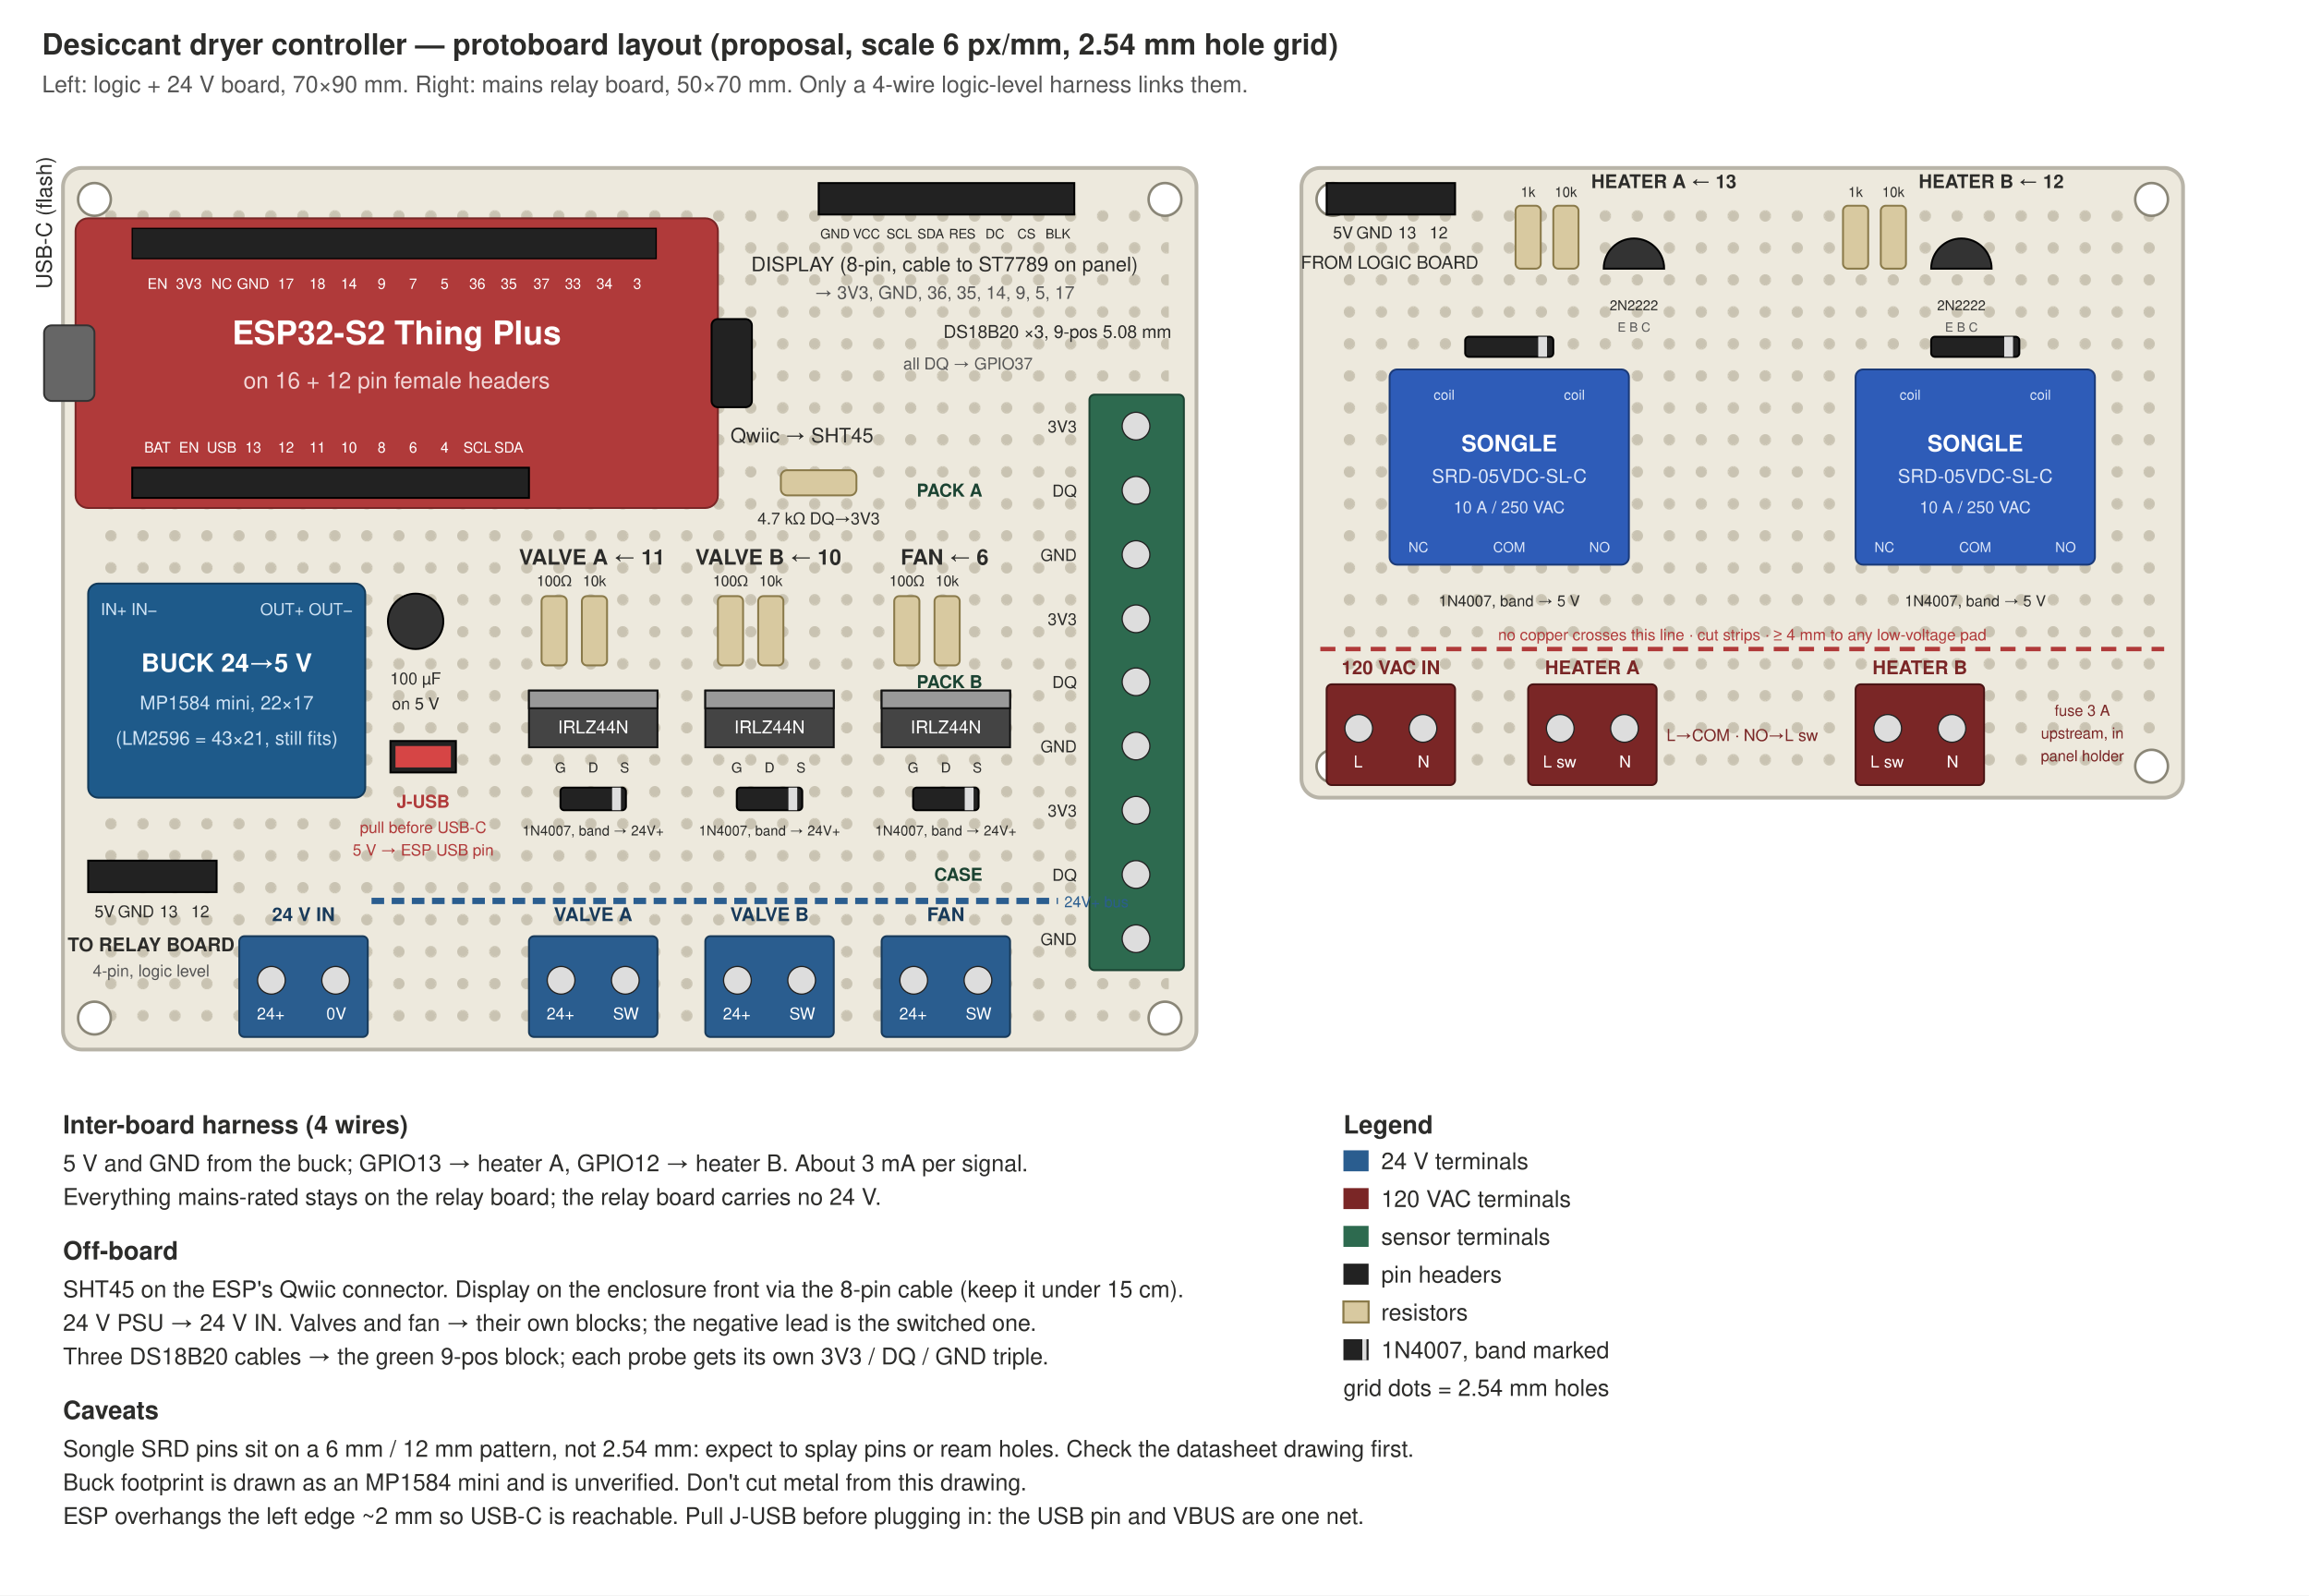
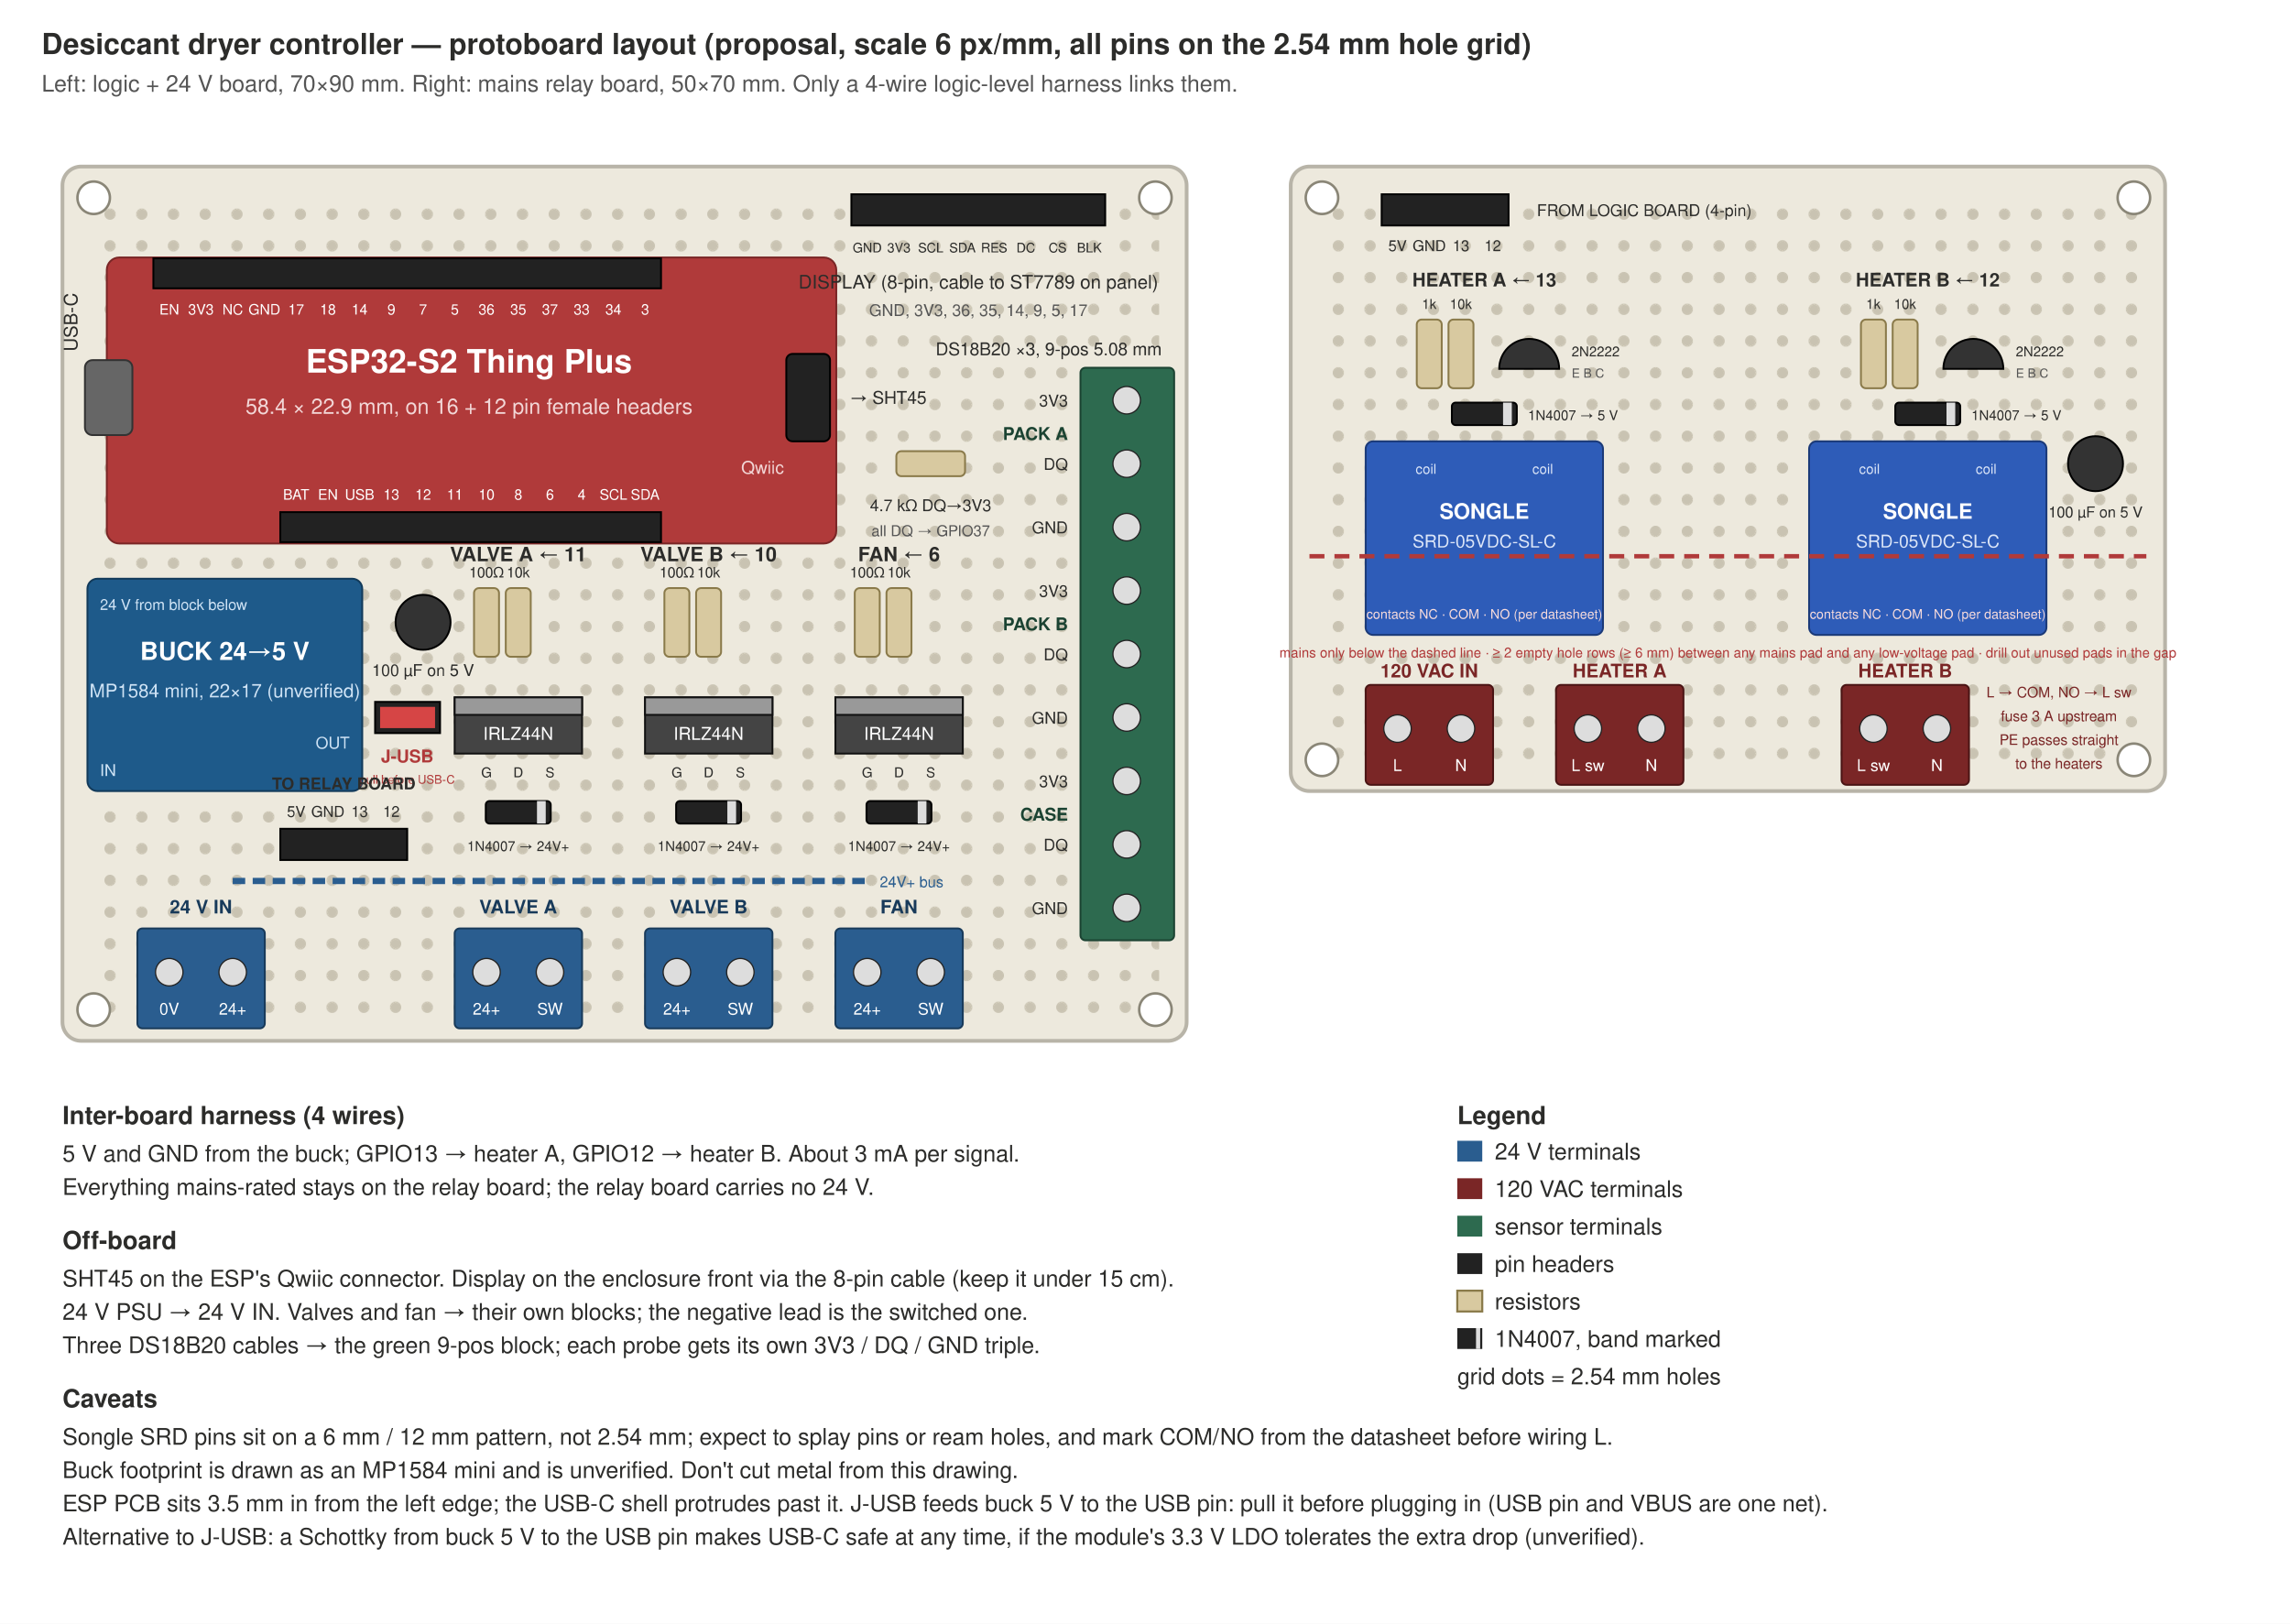
- <svg xmlns="http://www.w3.org/2000/svg" width="1100" height="760" viewBox="0 0 1100 760" font-family="Helvetica, Arial, sans-serif">
+ <svg xmlns="http://www.w3.org/2000/svg" width="1100" height="780" viewBox="0 0 1100 780" font-family="Helvetica, Arial, sans-serif">
  <defs>
    <pattern id="holes" x="0" y="0" width="2.54" height="2.54" patternUnits="userSpaceOnUse">
      <circle cx="1.27" cy="1.27" r="0.45" fill="#C9C3B2" />
    </pattern>
-     <marker id="arr" markerWidth="4" markerHeight="4" refX="3" refY="2" orient="auto">
-       <path d="M0,0 L4,2 L0,4 z" fill="#2C2C2A" />
-     </marker>
+     <g id="tb2">
+       <rect x="-2.55" y="-3.5" width="10.2" height="8" rx="0.4" fill="#2A5D8F" stroke="#183A5A" />
+       <circle cx="0" cy="0" r="1.1" fill="#DDD" stroke="#222" stroke-width="0.1" />
+       <circle cx="5.08" cy="0" r="1.1" fill="#DDD" stroke="#222" stroke-width="0.1" />
+     </g>
+     <g id="tbm">
+       <rect x="-2.55" y="-3.5" width="10.2" height="8" rx="0.4" fill="#7A2626" stroke="#4A1414" />
+       <circle cx="0" cy="0" r="1.1" fill="#DDD" stroke="#222" stroke-width="0.1" />
+       <circle cx="5.08" cy="0" r="1.1" fill="#DDD" stroke="#222" stroke-width="0.1" />
+     </g>
+     <g id="res">
+       <rect x="-1" y="-2.75" width="2" height="5.5" rx="0.4" fill="#D8C9A0" stroke="#8A7A4A" />
+     </g>
+     <g id="dio">
+       <rect x="-2.6" y="-0.9" width="5.2" height="1.8" rx="0.3" fill="#222" stroke="#000" />
+       <rect x="1.5" y="-0.9" width="0.7" height="1.8" fill="#DDD" />
+     </g>
    <g id="fet">
-       <rect x="0" y="0" width="2" height="5.5" rx="0.4" fill="#D8C9A0" stroke="#8A7A4A" />
-       <rect x="3.2" y="0" width="2" height="5.5" rx="0.4" fill="#D8C9A0" stroke="#8A7A4A" />
-       <text x="1" y="-0.8" font-size="1.15" text-anchor="middle" fill="#2C2C2A">100Ω</text>
-       <text x="4.2" y="-0.8" font-size="1.15" text-anchor="middle" fill="#2C2C2A">10k</text>
-       <rect x="-1" y="7.5" width="10.2" height="4.5" fill="#444" stroke="#111" />
-       <rect x="-1" y="7.5" width="10.2" height="1.4" fill="#999" stroke="#111" />
-       <text x="4.1" y="10.9" font-size="1.4" text-anchor="middle" fill="#FFF">IRLZ44N</text>
-       <text x="1.5" y="14" font-size="1.1" text-anchor="middle" fill="#2C2C2A">G</text>
-       <text x="4.1" y="14" font-size="1.1" text-anchor="middle" fill="#2C2C2A">D</text>
-       <text x="6.6" y="14" font-size="1.1" text-anchor="middle" fill="#2C2C2A">S</text>
-       <rect x="1.5" y="15.2" width="5.2" height="1.8" rx="0.3" fill="#222" stroke="#000" />
-       <rect x="5.6" y="15.2" width="0.7" height="1.8" fill="#DDD" />
-       <text x="4.1" y="19" font-size="1.1" text-anchor="middle" fill="#2C2C2A">1N4007, band → 24V+</text>
-     </g>
-     <g id="tb2">
-       <rect x="0" y="0" width="10.2" height="8" rx="0.4" fill="#2A5D8F" stroke="#183A5A" />
-       <circle cx="2.55" cy="3.5" r="1.1" fill="#DDD" stroke="#222" stroke-width="0.1" />
-       <circle cx="7.65" cy="3.5" r="1.1" fill="#DDD" stroke="#222" stroke-width="0.1" />
+       <use href="#res" x="0" y="0" />
+       <use href="#res" x="2.54" y="0" />
+       <text x="0" y="-3.6" font-size="1.15" text-anchor="middle" fill="#2C2C2A">100Ω</text>
+       <text x="2.54" y="-3.6" font-size="1.15" text-anchor="middle" fill="#2C2C2A">10k</text>
+       <rect x="-2.55" y="6" width="10.2" height="4.5" fill="#444" stroke="#111" />
+       <rect x="-2.55" y="6" width="10.2" height="1.4" fill="#999" stroke="#111" />
+       <text x="2.54" y="9.4" font-size="1.4" text-anchor="middle" fill="#FFF">IRLZ44N</text>
+       <text x="0" y="12.4" font-size="1.1" text-anchor="middle" fill="#2C2C2A">G</text>
+       <text x="2.54" y="12.4" font-size="1.1" text-anchor="middle" fill="#2C2C2A">D</text>
+       <text x="5.08" y="12.4" font-size="1.1" text-anchor="middle" fill="#2C2C2A">S</text>
+       <use href="#dio" x="2.54" y="15.2" />
+       <text x="2.54" y="18.3" font-size="1.1" text-anchor="middle" fill="#2C2C2A">1N4007 → 24V+</text>
    </g>
    <g id="npn">
-       <rect x="0" y="0" width="2" height="5" rx="0.4" fill="#D8C9A0" stroke="#8A7A4A" />
-       <rect x="3" y="0" width="2" height="5" rx="0.4" fill="#D8C9A0" stroke="#8A7A4A" />
-       <text x="1" y="-0.7" font-size="1.1" text-anchor="middle" fill="#2C2C2A">1k</text>
-       <text x="4" y="-0.7" font-size="1.1" text-anchor="middle" fill="#2C2C2A">10k</text>
-       <path d="M7,5 a2.4,2.4 0 1,1 4.8,0 L7,5 z" fill="#333" stroke="#000" />
-       <text x="9.4" y="8.3" font-size="1.1" text-anchor="middle" fill="#2C2C2A">2N2222</text>
-       <text x="9.4" y="10" font-size="1" text-anchor="middle" fill="#555">E B C</text>
+       <use href="#res" x="0" y="0" />
+       <use href="#res" x="2.54" y="0" />
+       <text x="0" y="-3.6" font-size="1.1" text-anchor="middle" fill="#2C2C2A">1k</text>
+       <text x="2.54" y="-3.6" font-size="1.1" text-anchor="middle" fill="#2C2C2A">10k</text>
+       <path d="M5.6,1.2 a2.4,2.4 0 1,1 4.8,0 z" fill="#333" stroke="#000" />
+       <text x="11.4" y="0.2" font-size="1.1" fill="#2C2C2A">2N2222</text>
+       <text x="11.4" y="1.9" font-size="1" fill="#555">E B C</text>
    </g>
    <g id="relay">
      <rect x="0" y="0" width="19" height="15.5" rx="0.6" fill="#2E5CB8" stroke="#1B3A78" />
-       <text x="9.5" y="6.5" font-size="1.8" font-weight="bold" text-anchor="middle" fill="#FFF">SONGLE</text>
-       <text x="9.5" y="9" font-size="1.5" text-anchor="middle" fill="#DCE6F8">SRD-05VDC-SL-C</text>
-       <text x="9.5" y="11.4" font-size="1.3" text-anchor="middle" fill="#DCE6F8">10 A / 250 VAC</text>
-       <text x="3.5" y="2.4" font-size="1.1" fill="#DCE6F8">coil</text>
-       <text x="15.5" y="2.4" font-size="1.1" fill="#DCE6F8" text-anchor="end">coil</text>
-       <text x="1.5" y="14.5" font-size="1.1" fill="#DCE6F8">NC</text>
-       <text x="9.5" y="14.5" font-size="1.1" fill="#DCE6F8" text-anchor="middle">COM</text>
-       <text x="17.5" y="14.5" font-size="1.1" fill="#DCE6F8" text-anchor="end">NO</text>
-       <rect x="6" y="-2.6" width="7" height="1.6" rx="0.3" fill="#222" stroke="#000" />
-       <rect x="11.8" y="-2.6" width="0.7" height="1.6" fill="#DDD" />
-     </g>
-     <g id="tbm">
-       <rect x="0" y="0" width="10.2" height="8" rx="0.4" fill="#7A2626" stroke="#4A1414" />
-       <circle cx="2.55" cy="3.5" r="1.1" fill="#DDD" stroke="#222" stroke-width="0.1" />
-       <circle cx="7.65" cy="3.5" r="1.1" fill="#DDD" stroke="#222" stroke-width="0.1" />
+       <text x="9.5" y="6.2" font-size="1.7" font-weight="bold" text-anchor="middle" fill="#FFF">SONGLE</text>
+       <text x="9.5" y="8.5" font-size="1.4" text-anchor="middle" fill="#DCE6F8">SRD-05VDC-SL-C</text>
+       <text x="4" y="2.6" font-size="1.1" fill="#DCE6F8">coil</text>
+       <text x="15" y="2.6" font-size="1.1" fill="#DCE6F8" text-anchor="end">coil</text>
+       <text x="9.5" y="14.2" font-size="1.05" fill="#F8DCDC" text-anchor="middle">contacts NC · COM · NO (per datasheet)</text>
    </g>
  </defs>
-   <rect width="1100" height="760" fill="#FFFFFF" />
-   <text x="20" y="26" font-size="14" font-weight="bold" fill="#2C2C2A">Desiccant dryer controller — protoboard layout (proposal, scale 6 px/mm, 2.54 mm hole grid)</text>
+   <rect width="1100" height="780" fill="#FFFFFF" />
+   <text x="20" y="26" font-size="14" font-weight="bold" fill="#2C2C2A">Desiccant dryer controller — protoboard layout (proposal, scale 6 px/mm, all pins on the 2.54 mm hole grid)</text>
  <text x="20" y="44" font-size="11" fill="#555">Left: logic + 24 V board, 70×90 mm.  Right: mains relay board, 50×70 mm.  Only a 4-wire logic-level harness links them.</text>
  <g transform="translate(30,80) scale(6)" stroke-width="0.15">
    <rect x="0" y="0" width="90" height="70" rx="1.5" fill="#EDE9DD" stroke="#B8B4A8" stroke-width="0.3" />
    <rect x="2.2" y="2.2" width="85.6" height="65.6" fill="url(#holes)" />
-     <g fill="#FFFFFF" stroke="#8A8677" stroke-width="0.2">
+     <g fill="#FFF" stroke="#8A8677" stroke-width="0.2">
      <circle cx="2.5" cy="2.5" r="1.3" />
      <circle cx="87.5" cy="2.5" r="1.3" />
      <circle cx="2.5" cy="67.5" r="1.3" />
      <circle cx="87.5" cy="67.5" r="1.3" />
    </g>
-     <rect x="1" y="4" width="51" height="23" rx="1" fill="#B03A3A" stroke="#7A2626" />
-     <rect x="-1.5" y="12.5" width="4" height="6" rx="0.6" fill="#666" stroke="#333" />
-     <text x="-0.9" y="9.6" font-size="1.7" fill="#2C2C2A" transform="rotate(-90 -0.9 9.6)" text-anchor="start">USB-C (flash)</text>
-     <rect x="51.5" y="12" width="3.2" height="7" rx="0.5" fill="#222" stroke="#000" />
-     <text x="53" y="21.8" font-size="1.6" fill="#2C2C2A">Qwiic → SHT45</text>
-     <text x="26.5" y="14" text-anchor="middle" font-size="2.6" font-weight="bold" fill="#FFF">ESP32-S2 Thing Plus</text>
-     <text x="26.5" y="17.5" text-anchor="middle" font-size="1.8" fill="#F2D6D6">on 16 + 12 pin female headers</text>
-     <g fill="#E6E6E6" stroke="#555" stroke-width="0.1">
-       <rect x="5.5" y="4.8" width="41.6" height="2.4" fill="#222" stroke="#000" />
-     </g>
+     <rect x="3.55" y="7.28" width="58.4" height="22.9" rx="1" fill="#B03A3A" stroke="#7A2626" />
+     <rect x="1.8" y="15.5" width="3.8" height="6" rx="0.6" fill="#666" stroke="#333" />
+     <text x="1.2" y="14.8" font-size="1.5" fill="#2C2C2A" transform="rotate(-90 1.2 14.8)">USB-C</text>
+     <rect x="57.95" y="15" width="3.5" height="7" rx="0.5" fill="#222" stroke="#000" />
+     <text x="56.05" y="24.6" font-size="1.4" fill="#F2D6D6" text-anchor="middle">Qwiic</text>
+     <text x="32.55" y="16.5" text-anchor="middle" font-size="2.6" font-weight="bold" fill="#FFF">ESP32-S2 Thing Plus</text>
+     <text x="32.55" y="19.8" text-anchor="middle" font-size="1.7" fill="#F2D6D6">58.4 × 22.9 mm, on 16 + 12 pin female headers</text>
+     <rect x="7.28" y="7.35" width="40.64" height="2.4" fill="#222" stroke="#000" />
    <g font-size="1.15" fill="#FFF" text-anchor="middle">
-       <text x="7.5" y="9.6">EN</text>
-       <text x="10" y="9.6">3V3</text>
-       <text x="12.6" y="9.6">NC</text>
-       <text x="15.1" y="9.6">GND</text>
-       <text x="17.7" y="9.6">17</text>
-       <text x="20.2" y="9.6">18</text>
-       <text x="22.7" y="9.6">14</text>
-       <text x="25.3" y="9.6">9</text>
-       <text x="27.8" y="9.6">7</text>
-       <text x="30.3" y="9.6">5</text>
-       <text x="32.9" y="9.6">36</text>
-       <text x="35.4" y="9.6">35</text>
-       <text x="38" y="9.6">37</text>
-       <text x="40.5" y="9.6">33</text>
-       <text x="43" y="9.6">34</text>
-       <text x="45.6" y="9.6">3</text>
-     </g>
-     <rect x="5.5" y="23.8" width="31.5" height="2.4" fill="#222" stroke="#000" />
+       <text x="8.55" y="11.85">EN</text>
+       <text x="11.09" y="11.85">3V3</text>
+       <text x="13.63" y="11.85">NC</text>
+       <text x="16.17" y="11.85">GND</text>
+       <text x="18.71" y="11.85">17</text>
+       <text x="21.25" y="11.85">18</text>
+       <text x="23.79" y="11.85">14</text>
+       <text x="26.33" y="11.85">9</text>
+       <text x="28.87" y="11.85">7</text>
+       <text x="31.41" y="11.85">5</text>
+       <text x="33.95" y="11.85">36</text>
+       <text x="36.49" y="11.85">35</text>
+       <text x="39.03" y="11.85">37</text>
+       <text x="41.57" y="11.85">33</text>
+       <text x="44.11" y="11.85">34</text>
+       <text x="46.65" y="11.85">3</text>
+     </g>
+     <rect x="17.44" y="27.67" width="30.48" height="2.4" fill="#222" stroke="#000" />
    <g font-size="1.15" fill="#FFF" text-anchor="middle">
-       <text x="7.5" y="22.6">BAT</text>
-       <text x="10" y="22.6">EN</text>
-       <text x="12.6" y="22.6">USB</text>
-       <text x="15.1" y="22.6">13</text>
-       <text x="17.7" y="22.6">12</text>
-       <text x="20.2" y="22.6">11</text>
-       <text x="22.7" y="22.6">10</text>
-       <text x="25.3" y="22.6">8</text>
-       <text x="27.8" y="22.6">6</text>
-       <text x="30.3" y="22.6">4</text>
-       <text x="32.9" y="22.6">SCL</text>
-       <text x="35.4" y="22.6">SDA</text>
-     </g>
-     <rect x="60" y="1.2" width="20.3" height="2.5" fill="#222" stroke="#000" />
+       <text x="18.71" y="26.67">BAT</text>
+       <text x="21.25" y="26.67">EN</text>
+       <text x="23.79" y="26.67">USB</text>
+       <text x="26.33" y="26.67">13</text>
+       <text x="28.87" y="26.67">12</text>
+       <text x="31.41" y="26.67">11</text>
+       <text x="33.95" y="26.67">10</text>
+       <text x="36.49" y="26.67">8</text>
+       <text x="39.03" y="26.67">6</text>
+       <text x="41.57" y="26.67">4</text>
+       <text x="44.11" y="26.67">SCL</text>
+       <text x="46.65" y="26.67">SDA</text>
+     </g>
+     <text x="63.05" y="19" font-size="1.4" fill="#2C2C2A">→ SHT45</text>
+     <rect x="63.16" y="2.22" width="20.32" height="2.5" fill="#222" stroke="#000" />
    <g font-size="1.05" fill="#2C2C2A" text-anchor="middle">
-       <text x="61.3" y="5.6">GND</text>
-       <text x="63.8" y="5.6">VCC</text>
-       <text x="66.4" y="5.6">SCL</text>
-       <text x="68.9" y="5.6">SDA</text>
-       <text x="71.4" y="5.6">RES</text>
-       <text x="74" y="5.6">DC</text>
-       <text x="76.5" y="5.6">CS</text>
-       <text x="79" y="5.6">BLK</text>
-     </g>
-     <text x="70" y="8.2" font-size="1.6" text-anchor="middle" fill="#2C2C2A">DISPLAY (8-pin, cable to ST7789 on panel)</text>
-     <text x="70" y="10.4" font-size="1.4" text-anchor="middle" fill="#555">→ 3V3, GND, 36, 35, 14, 9, 5, 17</text>
-     <rect x="81.5" y="18" width="7.5" height="45.7" rx="0.4" fill="#2D6A4F" stroke="#1B4332" />
+       <text x="64.43" y="6.87">GND</text>
+       <text x="66.97" y="6.87">3V3</text>
+       <text x="69.51" y="6.87">SCL</text>
+       <text x="72.05" y="6.87">SDA</text>
+       <text x="74.59" y="6.87">RES</text>
+       <text x="77.13" y="6.87">DC</text>
+       <text x="79.67" y="6.87">CS</text>
+       <text x="82.21" y="6.87">BLK</text>
+     </g>
+     <text x="73.32" y="9.77" font-size="1.5" text-anchor="middle" fill="#2C2C2A">DISPLAY (8-pin, cable to ST7789 on panel)</text>
+     <text x="73.32" y="11.97" font-size="1.3" text-anchor="middle" fill="#555">GND, 3V3, 36, 35, 14, 9, 5, 17</text>
+     <rect x="81.5" y="16.11" width="7.5" height="45.84" rx="0.4" fill="#2D6A4F" stroke="#1B4332" />
    <g fill="#DDD" stroke="#222" stroke-width="0.1">
-       <circle cx="85.2" cy="20.5" r="1.1" />
-       <circle cx="85.2" cy="25.6" r="1.1" />
-       <circle cx="85.2" cy="30.7" r="1.1" />
-       <circle cx="85.2" cy="35.8" r="1.1" />
-       <circle cx="85.2" cy="40.8" r="1.1" />
-       <circle cx="85.2" cy="45.9" r="1.1" />
-       <circle cx="85.2" cy="51" r="1.1" />
-       <circle cx="85.2" cy="56.1" r="1.1" />
-       <circle cx="85.2" cy="61.2" r="1.1" />
+       <circle cx="85.2" cy="18.71" r="1.1" />
+       <circle cx="85.2" cy="23.79" r="1.1" />
+       <circle cx="85.2" cy="28.87" r="1.1" />
+       <circle cx="85.2" cy="33.95" r="1.1" />
+       <circle cx="85.2" cy="39.03" r="1.1" />
+       <circle cx="85.2" cy="44.11" r="1.1" />
+       <circle cx="85.2" cy="49.19" r="1.1" />
+       <circle cx="85.2" cy="54.27" r="1.1" />
+       <circle cx="85.2" cy="59.35" r="1.1" />
    </g>
    <g font-size="1.3" fill="#2C2C2A" text-anchor="end">
-       <text x="80.5" y="21">3V3</text>
-       <text x="80.5" y="26.1">DQ</text>
-       <text x="80.5" y="31.2">GND</text>
-       <text x="80.5" y="36.3">3V3</text>
-       <text x="80.5" y="41.3">DQ</text>
-       <text x="80.5" y="46.4">GND</text>
-       <text x="80.5" y="51.5">3V3</text>
-       <text x="80.5" y="56.6">DQ</text>
-       <text x="80.5" y="61.7">GND</text>
+       <text x="80.5" y="19.21">3V3</text>
+       <text x="80.5" y="24.29">DQ</text>
+       <text x="80.5" y="29.37">GND</text>
+       <text x="80.5" y="34.45">3V3</text>
+       <text x="80.5" y="39.53">DQ</text>
+       <text x="80.5" y="44.61">GND</text>
+       <text x="80.5" y="49.69">3V3</text>
+       <text x="80.5" y="54.77">DQ</text>
+       <text x="80.5" y="59.85">GND</text>
    </g>
    <g font-size="1.4" fill="#1B4332" font-weight="bold" text-anchor="end">
-       <text x="73" y="26.1">PACK A</text>
-       <text x="73" y="41.3">PACK B</text>
-       <text x="73" y="56.6">CASE</text>
-     </g>
-     <text x="88" y="13.5" font-size="1.4" text-anchor="end" fill="#2C2C2A">DS18B20 ×3, 9-pos 5.08 mm</text>
-     <rect x="57" y="24" width="6" height="2" rx="0.5" fill="#D8C9A0" stroke="#8A7A4A" />
-     <text x="60" y="28.3" font-size="1.3" text-anchor="middle" fill="#2C2C2A">4.7 kΩ DQ→3V3</text>
-     <text x="77" y="16" font-size="1.3" text-anchor="end" fill="#555">all DQ → GPIO37</text>
+       <text x="80.5" y="21.89">PACK A</text>
+       <text x="80.5" y="37.13">PACK B</text>
+       <text x="80.5" y="52.37">CASE</text>
+     </g>
+     <text x="88" y="15.11" font-size="1.4" text-anchor="end" fill="#2C2C2A">DS18B20 ×3, 9-pos 5.08 mm</text>
+     <use href="#res" x="69.51" y="23.79" transform="rotate(90 69.51 23.79)" />
+     <text x="69.51" y="27.59" font-size="1.3" text-anchor="middle" fill="#2C2C2A">4.7 kΩ DQ→3V3</text>
+     <text x="69.51" y="29.59" font-size="1.2" text-anchor="middle" fill="#555">all DQ → GPIO37</text>
    <rect x="2" y="33" width="22" height="17" rx="0.8" fill="#1E5A8A" stroke="#123A5A" />
-     <text x="13" y="40" text-anchor="middle" font-size="2" font-weight="bold" fill="#FFF">BUCK 24→5 V</text>
-     <text x="13" y="43" text-anchor="middle" font-size="1.5" fill="#CFE3F5">MP1584 mini, 22×17</text>
-     <text x="13" y="45.8" text-anchor="middle" font-size="1.5" fill="#CFE3F5">(LM2596 = 43×21, still fits)</text>
-     <text x="3" y="35.5" font-size="1.3" fill="#CFE3F5">IN+ IN−</text>
-     <text x="23" y="35.5" font-size="1.3" fill="#CFE3F5" text-anchor="end">OUT+ OUT−</text>
-     <circle cx="28" cy="36" r="2.2" fill="#333" stroke="#000" />
-     <text x="28" y="41" text-anchor="middle" font-size="1.3" fill="#2C2C2A">100 µF</text>
-     <text x="28" y="43" text-anchor="middle" font-size="1.3" fill="#2C2C2A">on 5 V</text>
-     <rect x="26" y="45.5" width="5.2" height="2.5" fill="#222" stroke="#000" />
-     <rect x="26.4" y="45.9" width="4.4" height="1.7" fill="#D64545" />
-     <text x="28.6" y="50.8" text-anchor="middle" font-size="1.4" font-weight="bold" fill="#B03A3A">J-USB</text>
-     <text x="28.6" y="52.8" text-anchor="middle" font-size="1.25" fill="#B03A3A">pull before USB-C</text>
-     <text x="28.6" y="54.6" text-anchor="middle" font-size="1.25" fill="#B03A3A">5 V → ESP USB pin</text>
-     <rect x="2" y="55" width="10.2" height="2.5" fill="#222" stroke="#000" />
-     <g font-size="1.3" fill="#2C2C2A" text-anchor="middle">
-       <text x="3.3" y="59.5">5V</text>
-       <text x="5.8" y="59.5">GND</text>
-       <text x="8.4" y="59.5">13</text>
-       <text x="10.9" y="59.5">12</text>
-     </g>
-     <text x="7" y="62.2" text-anchor="middle" font-size="1.5" font-weight="bold" fill="#2C2C2A">TO RELAY BOARD</text>
-     <text x="7" y="64.2" text-anchor="middle" font-size="1.3" fill="#555">4-pin, logic level</text>
-     <use href="#fet" x="38" y="34" />
-     <use href="#fet" x="52" y="34" />
-     <use href="#fet" x="66" y="34" />
-     <text x="42" y="31.5" font-size="1.7" font-weight="bold" text-anchor="middle" fill="#2C2C2A">VALVE A ← 11</text>
-     <text x="56" y="31.5" font-size="1.7" font-weight="bold" text-anchor="middle" fill="#2C2C2A">VALVE B ← 10</text>
-     <text x="70" y="31.5" font-size="1.7" font-weight="bold" text-anchor="middle" fill="#2C2C2A">FAN ← 6</text>
-     <use href="#tb2" x="14" y="61" />
-     <use href="#tb2" x="37" y="61" />
-     <use href="#tb2" x="51" y="61" />
-     <use href="#tb2" x="65" y="61" />
-     <g font-size="1.3" fill="#FFF" text-anchor="middle">
-       <text x="16.5" y="67.6">24+</text>
-       <text x="21.7" y="67.6">0V</text>
-       <text x="39.5" y="67.6">24+</text>
-       <text x="44.7" y="67.6">SW</text>
-       <text x="53.5" y="67.6">24+</text>
-       <text x="58.7" y="67.6">SW</text>
-       <text x="67.5" y="67.6">24+</text>
-       <text x="72.7" y="67.6">SW</text>
-     </g>
-     <g font-size="1.5" font-weight="bold" fill="#183A5A" text-anchor="middle">
-       <text x="19.1" y="59.8">24 V IN</text>
-       <text x="42.1" y="59.8">VALVE A</text>
-       <text x="56.1" y="59.8">VALVE B</text>
-       <text x="70.1" y="59.8">FAN</text>
-     </g>
-     <line x1="24.5" y1="58.2" x2="79" y2="58.2" stroke="#2A5D8F" stroke-width="0.5" stroke-dasharray="1 0.6" />
-     <text x="79.5" y="58.7" font-size="1.2" fill="#2A5D8F">24V+ bus</text>
-     <text x="45" y="4" font-size="1.4" fill="#555" text-anchor="middle" />
+     <text x="13" y="39.5" text-anchor="middle" font-size="2" font-weight="bold" fill="#FFF">BUCK 24→5 V</text>
+     <text x="13" y="42.5" text-anchor="middle" font-size="1.5" fill="#CFE3F5">MP1584 mini, 22×17 (unverified)</text>
+     <text x="3" y="48.8" font-size="1.3" fill="#CFE3F5">IN</text>
+     <text x="23" y="46.6" font-size="1.3" fill="#CFE3F5" text-anchor="end">OUT</text>
+     <text x="3" y="35.5" font-size="1.2" fill="#CFE3F5">24 V from block below</text>
+     <circle cx="28.87" cy="36.49" r="2.2" fill="#333" stroke="#000" />
+     <text x="28.87" y="40.79" text-anchor="middle" font-size="1.3" fill="#2C2C2A">100 µF on 5 V</text>
+     <rect x="25.03" y="42.86" width="5.2" height="2.5" fill="#222" stroke="#000" />
+     <rect x="25.43" y="43.26" width="4.4" height="1.7" fill="#D64545" />
+     <text x="27.6" y="47.71" text-anchor="middle" font-size="1.4" font-weight="bold" fill="#B03A3A">J-USB</text>
+     <text x="27.6" y="49.41" text-anchor="middle" font-size="0.95" fill="#B03A3A">pull before USB-C</text>
+     <rect x="17.44" y="53.02" width="10.16" height="2.5" fill="#222" stroke="#000" />
+     <g font-size="1.2" fill="#2C2C2A" text-anchor="middle">
+       <text x="18.71" y="52.07">5V</text>
+       <text x="21.25" y="52.07">GND</text>
+       <text x="23.79" y="52.07">13</text>
+       <text x="26.33" y="52.07">12</text>
+     </g>
+     <text x="22.52" y="49.87" text-anchor="middle" font-size="1.3" font-weight="bold" fill="#2C2C2A">TO RELAY BOARD</text>
+     <use href="#tb2" x="8.55" y="64.5" />
+     <text x="8.55" y="67.9" font-size="1.3" fill="#FFF" text-anchor="middle">0V</text>
+     <text x="13.63" y="67.9" font-size="1.3" fill="#FFF" text-anchor="middle">24+</text>
+     <text x="11.09" y="59.8" font-size="1.5" font-weight="bold" fill="#183A5A" text-anchor="middle">24 V IN</text>
+     <use href="#fet" x="33.95" y="36.5" />
+     <text x="36.49" y="31.6" font-size="1.6" font-weight="bold" text-anchor="middle" fill="#2C2C2A">VALVE A ← 11</text>
+     <use href="#tb2" x="33.95" y="64.5" />
+     <text x="33.95" y="67.9" font-size="1.3" fill="#FFF" text-anchor="middle">24+</text>
+     <text x="39.03" y="67.9" font-size="1.3" fill="#FFF" text-anchor="middle">SW</text>
+     <text x="36.49" y="59.8" font-size="1.5" font-weight="bold" fill="#183A5A" text-anchor="middle">VALVE A</text>
+     <use href="#fet" x="49.19" y="36.5" />
+     <text x="51.73" y="31.6" font-size="1.6" font-weight="bold" text-anchor="middle" fill="#2C2C2A">VALVE B ← 10</text>
+     <use href="#tb2" x="49.19" y="64.5" />
+     <text x="49.19" y="67.9" font-size="1.3" fill="#FFF" text-anchor="middle">24+</text>
+     <text x="54.27" y="67.9" font-size="1.3" fill="#FFF" text-anchor="middle">SW</text>
+     <text x="51.73" y="59.8" font-size="1.5" font-weight="bold" fill="#183A5A" text-anchor="middle">VALVE B</text>
+     <use href="#fet" x="64.43" y="36.5" />
+     <text x="66.97" y="31.6" font-size="1.6" font-weight="bold" text-anchor="middle" fill="#2C2C2A">FAN ← 6</text>
+     <use href="#tb2" x="64.43" y="64.5" />
+     <text x="64.43" y="67.9" font-size="1.3" fill="#FFF" text-anchor="middle">24+</text>
+     <text x="69.51" y="67.9" font-size="1.3" fill="#FFF" text-anchor="middle">SW</text>
+     <text x="66.97" y="59.8" font-size="1.5" font-weight="bold" fill="#183A5A" text-anchor="middle">FAN</text>
+     <line x1="13.63" y1="57.2" x2="64.43" y2="57.2" stroke="#2A5D8F" stroke-width="0.5" stroke-dasharray="1 0.6" />
+     <text x="65.43" y="57.7" font-size="1.2" fill="#2A5D8F">24V+ bus</text>
  </g>
  <g transform="translate(620,80) scale(6)" stroke-width="0.15">
    <rect x="0" y="0" width="70" height="50" rx="1.5" fill="#EDE9DD" stroke="#B8B4A8" stroke-width="0.3" />
    <rect x="2.2" y="2.2" width="65.6" height="45.6" fill="url(#holes)" />
-     <g fill="#FFFFFF" stroke="#8A8677" stroke-width="0.2">
+     <g fill="#FFF" stroke="#8A8677" stroke-width="0.2">
      <circle cx="2.5" cy="2.5" r="1.3" />
      <circle cx="67.5" cy="2.5" r="1.3" />
      <circle cx="2.5" cy="47.5" r="1.3" />
      <circle cx="67.5" cy="47.5" r="1.3" />
    </g>
-     <rect x="2" y="1.2" width="10.2" height="2.5" fill="#222" stroke="#000" />
-     <g font-size="1.3" fill="#2C2C2A" text-anchor="middle">
-       <text x="3.3" y="5.6">5V</text>
-       <text x="5.8" y="5.6">GND</text>
-       <text x="8.4" y="5.6">13</text>
-       <text x="10.9" y="5.6">12</text>
-     </g>
-     <text x="7" y="8" text-anchor="middle" font-size="1.4" fill="#2C2C2A">FROM LOGIC BOARD</text>
-     <use href="#npn" x="17" y="3" />
-     <use href="#npn" x="43" y="3" />
-     <text x="23" y="1.6" font-size="1.5" font-weight="bold" fill="#2C2C2A">HEATER A ← 13</text>
-     <text x="49" y="1.6" font-size="1.5" font-weight="bold" fill="#2C2C2A">HEATER B ← 12</text>
-     <use href="#relay" x="7" y="16" />
-     <use href="#relay" x="44" y="16" />
-     <text x="16.5" y="34.8" font-size="1.2" text-anchor="middle" fill="#2C2C2A">1N4007, band → 5 V</text>
-     <text x="53.5" y="34.8" font-size="1.2" text-anchor="middle" fill="#2C2C2A">1N4007, band → 5 V</text>
-     <line x1="1.5" y1="38.2" x2="68.5" y2="38.2" stroke="#B03A3A" stroke-width="0.35" stroke-dasharray="1.2 0.8" />
-     <text x="35" y="37.5" font-size="1.25" text-anchor="middle" fill="#B03A3A">no copper crosses this line · cut strips · ≥ 4 mm to any low-voltage pad</text>
-     <use href="#tbm" x="2" y="41" />
-     <use href="#tbm" x="18" y="41" />
-     <use href="#tbm" x="44" y="41" />
-     <g font-size="1.3" fill="#FFF" text-anchor="middle">
-       <text x="4.5" y="47.6">L</text>
-       <text x="9.7" y="47.6">N</text>
-       <text x="20.5" y="47.6">L sw</text>
-       <text x="25.7" y="47.6">N</text>
-       <text x="46.5" y="47.6">L sw</text>
-       <text x="51.7" y="47.6">N</text>
-     </g>
-     <g font-size="1.5" font-weight="bold" fill="#7A2626" text-anchor="middle">
-       <text x="7.1" y="40.2">120 VAC IN</text>
-       <text x="23.1" y="40.2">HEATER A</text>
-       <text x="49.1" y="40.2">HEATER B</text>
-     </g>
-     <text x="35" y="45.5" font-size="1.3" fill="#7A2626" text-anchor="middle">L→COM · NO→L sw</text>
-     <text x="62" y="43.5" font-size="1.2" fill="#7A2626" text-anchor="middle">fuse 3 A</text>
-     <text x="62" y="45.3" font-size="1.2" fill="#7A2626" text-anchor="middle">upstream, in</text>
-     <text x="62" y="47.1" font-size="1.2" fill="#7A2626" text-anchor="middle">panel holder</text>
+     <rect x="7.28" y="2.22" width="10.16" height="2.5" fill="#222" stroke="#000" />
+     <g font-size="1.2" fill="#2C2C2A" text-anchor="middle">
+       <text x="8.55" y="6.77">5V</text>
+       <text x="11.09" y="6.77">GND</text>
+       <text x="13.63" y="6.77">13</text>
+       <text x="16.17" y="6.77">12</text>
+     </g>
+     <text x="19.71" y="3.97" font-size="1.3" fill="#2C2C2A">FROM LOGIC BOARD (4-pin)</text>
+     <circle cx="64.43" cy="23.79" r="2.2" fill="#333" stroke="#000" />
+     <text x="64.43" y="28.09" text-anchor="middle" font-size="1.2" fill="#2C2C2A">100 µF on 5 V</text>
+     <text x="15.5" y="9.6" font-size="1.5" font-weight="bold" fill="#2C2C2A" text-anchor="middle">HEATER A ← 13</text>
+     <use href="#npn" x="11.09" y="15" />
+     <use href="#dio" x="15.5" y="19.8" />
+     <text x="19.0" y="20.3" font-size="1.1" fill="#2C2C2A">1N4007 → 5 V</text>
+     <use href="#relay" x="6" y="22" />
+     <text x="51.0" y="9.6" font-size="1.5" font-weight="bold" fill="#2C2C2A" text-anchor="middle">HEATER B ← 12</text>
+     <use href="#npn" x="46.65" y="15" />
+     <use href="#dio" x="51.0" y="19.8" />
+     <text x="54.5" y="20.3" font-size="1.1" fill="#2C2C2A">1N4007 → 5 V</text>
+     <use href="#relay" x="41.5" y="22" />
+     <line x1="1.5" y1="31.2" x2="68.5" y2="31.2" stroke="#B03A3A" stroke-width="0.35" stroke-dasharray="1.2 0.8" />
+     <text x="35" y="39.3" font-size="1.1" text-anchor="middle" fill="#B03A3A">mains only below the dashed line · ≥ 2 empty hole rows (≥ 6 mm) between any mains pad and any low-voltage pad · drill out unused pads in the gap</text>
+     <use href="#tbm" x="8.55" y="45" />
+     <text x="8.55" y="48.4" font-size="1.3" fill="#FFF" text-anchor="middle">L</text>
+     <text x="13.63" y="48.4" font-size="1.3" fill="#FFF" text-anchor="middle">N</text>
+     <text x="11.09" y="40.9" font-size="1.5" font-weight="bold" fill="#7A2626" text-anchor="middle">120 VAC IN</text>
+     <use href="#tbm" x="23.79" y="45" />
+     <text x="23.79" y="48.4" font-size="1.3" fill="#FFF" text-anchor="middle">L sw</text>
+     <text x="28.87" y="48.4" font-size="1.3" fill="#FFF" text-anchor="middle">N</text>
+     <text x="26.33" y="40.9" font-size="1.5" font-weight="bold" fill="#7A2626" text-anchor="middle">HEATER A</text>
+     <use href="#tbm" x="46.65" y="45" />
+     <text x="46.65" y="48.4" font-size="1.3" fill="#FFF" text-anchor="middle">L sw</text>
+     <text x="51.73" y="48.4" font-size="1.3" fill="#FFF" text-anchor="middle">N</text>
+     <text x="49.19" y="40.9" font-size="1.5" font-weight="bold" fill="#7A2626" text-anchor="middle">HEATER B</text>
+     <text x="61.5" y="42.5" font-size="1.15" fill="#7A2626" text-anchor="middle">L → COM, NO → L sw</text>
+     <text x="61.5" y="44.4" font-size="1.15" fill="#7A2626" text-anchor="middle">fuse 3 A upstream</text>
+     <text x="61.5" y="46.3" font-size="1.15" fill="#7A2626" text-anchor="middle">PE passes straight</text>
+     <text x="61.5" y="48.2" font-size="1.15" fill="#7A2626" text-anchor="middle">to the heaters</text>
  </g>
  <g transform="translate(30,540)" font-size="11" fill="#2C2C2A">
    <text y="0" font-size="12" font-weight="bold">Inter-board harness (4 wires)</text>
    <text y="18">5 V and GND from the buck; GPIO13 → heater A, GPIO12 → heater B. About 3 mA per signal.</text>
    <text y="34">Everything mains-rated stays on the relay board; the relay board carries no 24 V.</text>
    <text y="60" font-size="12" font-weight="bold">Off-board</text>
    <text y="78">SHT45 on the ESP's Qwiic connector. Display on the enclosure front via the 8-pin cable (keep it under 15 cm).</text>
    <text y="94">24 V PSU → 24 V IN. Valves and fan → their own blocks; the negative lead is the switched one.</text>
    <text y="110">Three DS18B20 cables → the green 9-pos block; each probe gets its own 3V3 / DQ / GND triple.</text>
    <text y="136" font-size="12" font-weight="bold">Caveats</text>
-     <text y="154">Songle SRD pins sit on a 6 mm / 12 mm pattern, not 2.54 mm: expect to splay pins or ream holes. Check the datasheet drawing first.</text>
+     <text y="154">Songle SRD pins sit on a 6 mm / 12 mm pattern, not 2.54 mm; expect to splay pins or ream holes, and mark COM/NO from the datasheet before wiring L.</text>
    <text y="170">Buck footprint is drawn as an MP1584 mini and is unverified. Don't cut metal from this drawing.</text>
-     <text y="186">ESP overhangs the left edge ~2 mm so USB-C is reachable. Pull J-USB before plugging in: the USB pin and VBUS are one net.</text>
-   </g>
-   <g transform="translate(640,540)" font-size="11" fill="#2C2C2A">
+     <text y="186">ESP PCB sits 3.5 mm in from the left edge; the USB-C shell protrudes past it. J-USB feeds buck 5 V to the USB pin: pull it before plugging in (USB pin and VBUS are one net).</text>
+     <text y="202">Alternative to J-USB: a Schottky from buck 5 V to the USB pin makes USB-C safe at any time, if the module's 3.3 V LDO tolerates the extra drop (unverified).</text>
+   </g>
+   <g transform="translate(700,540)" font-size="11" fill="#2C2C2A">
    <text y="0" font-size="12" font-weight="bold">Legend</text>
    <rect x="0" y="8" width="12" height="10" fill="#2A5D8F" />
    <text x="18" y="17">24 V terminals</text>
    <rect x="0" y="26" width="12" height="10" fill="#7A2626" />
    <text x="18" y="35">120 VAC terminals</text>
    <rect x="0" y="44" width="12" height="10" fill="#2D6A4F" />
    <text x="18" y="53">sensor terminals</text>
    <rect x="0" y="62" width="12" height="10" fill="#222" />
    <text x="18" y="71">pin headers</text>
    <rect x="0" y="80" width="12" height="10" fill="#D8C9A0" stroke="#8A7A4A" />
    <text x="18" y="89">resistors</text>
    <rect x="0" y="98" width="12" height="10" fill="#222" />
    <rect x="9" y="98" width="2" height="10" fill="#DDD" />
    <text x="18" y="107">1N4007, band marked</text>
    <text x="0" y="125">grid dots = 2.54 mm holes</text>
  </g>
</svg>
